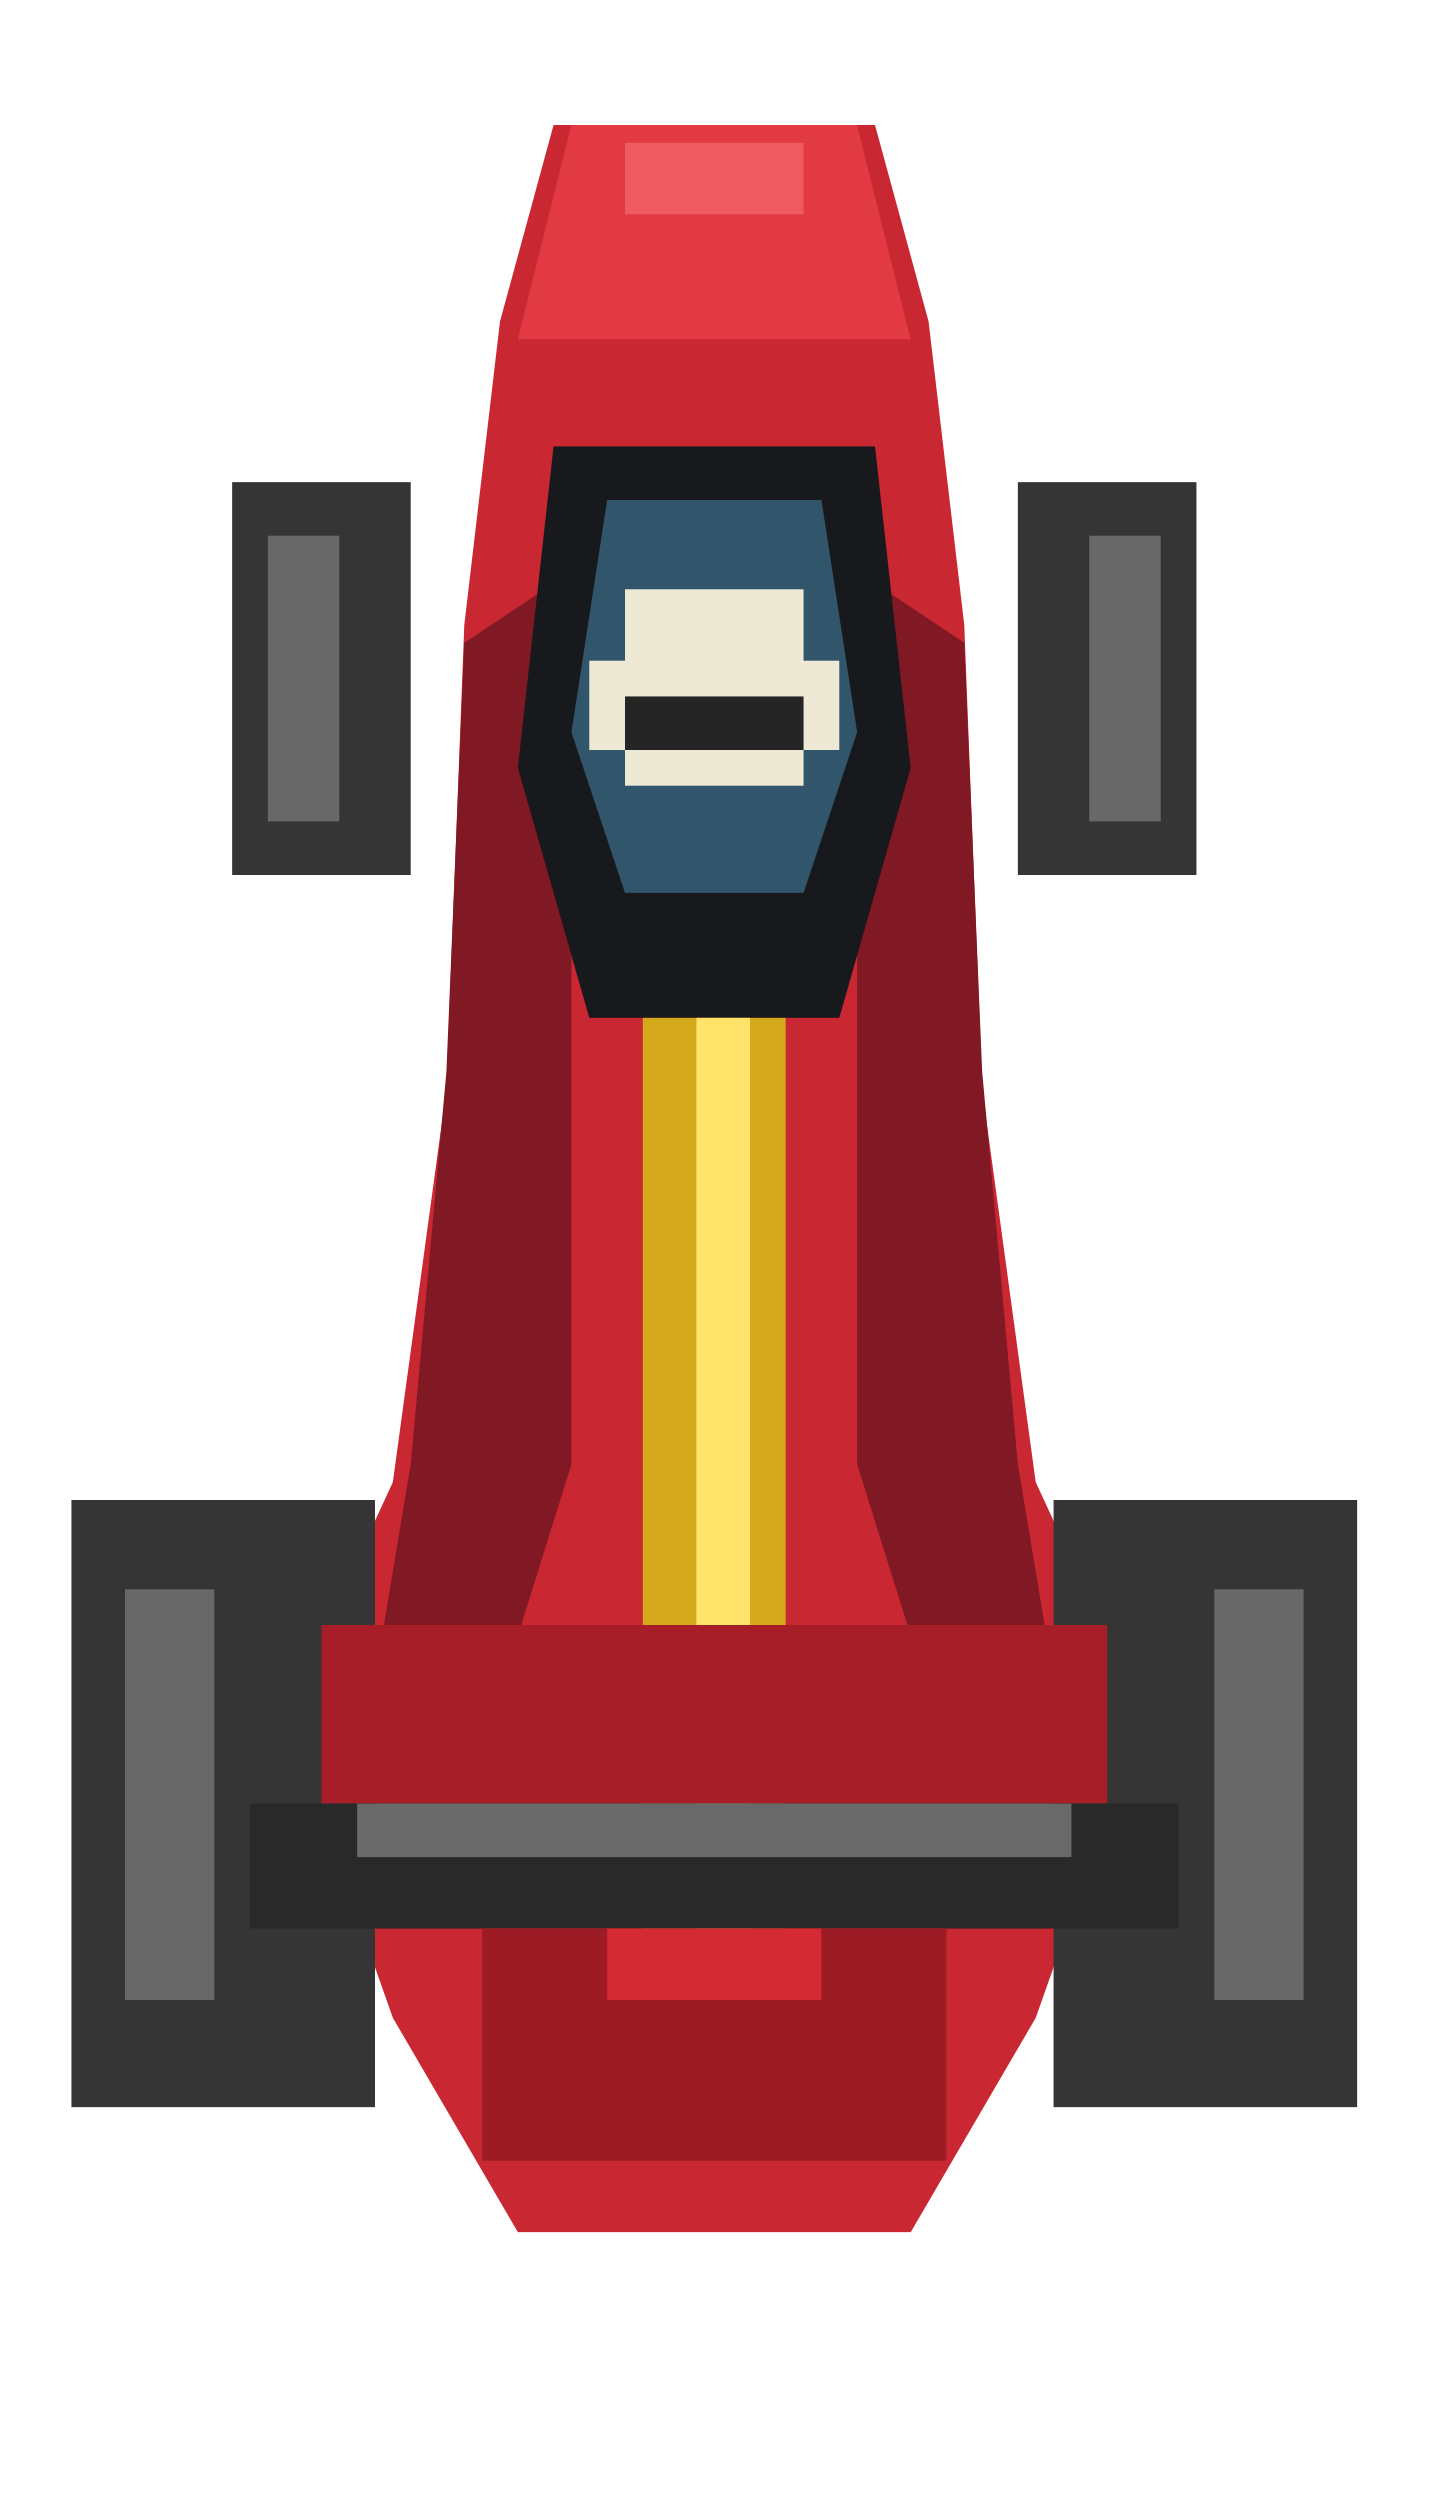
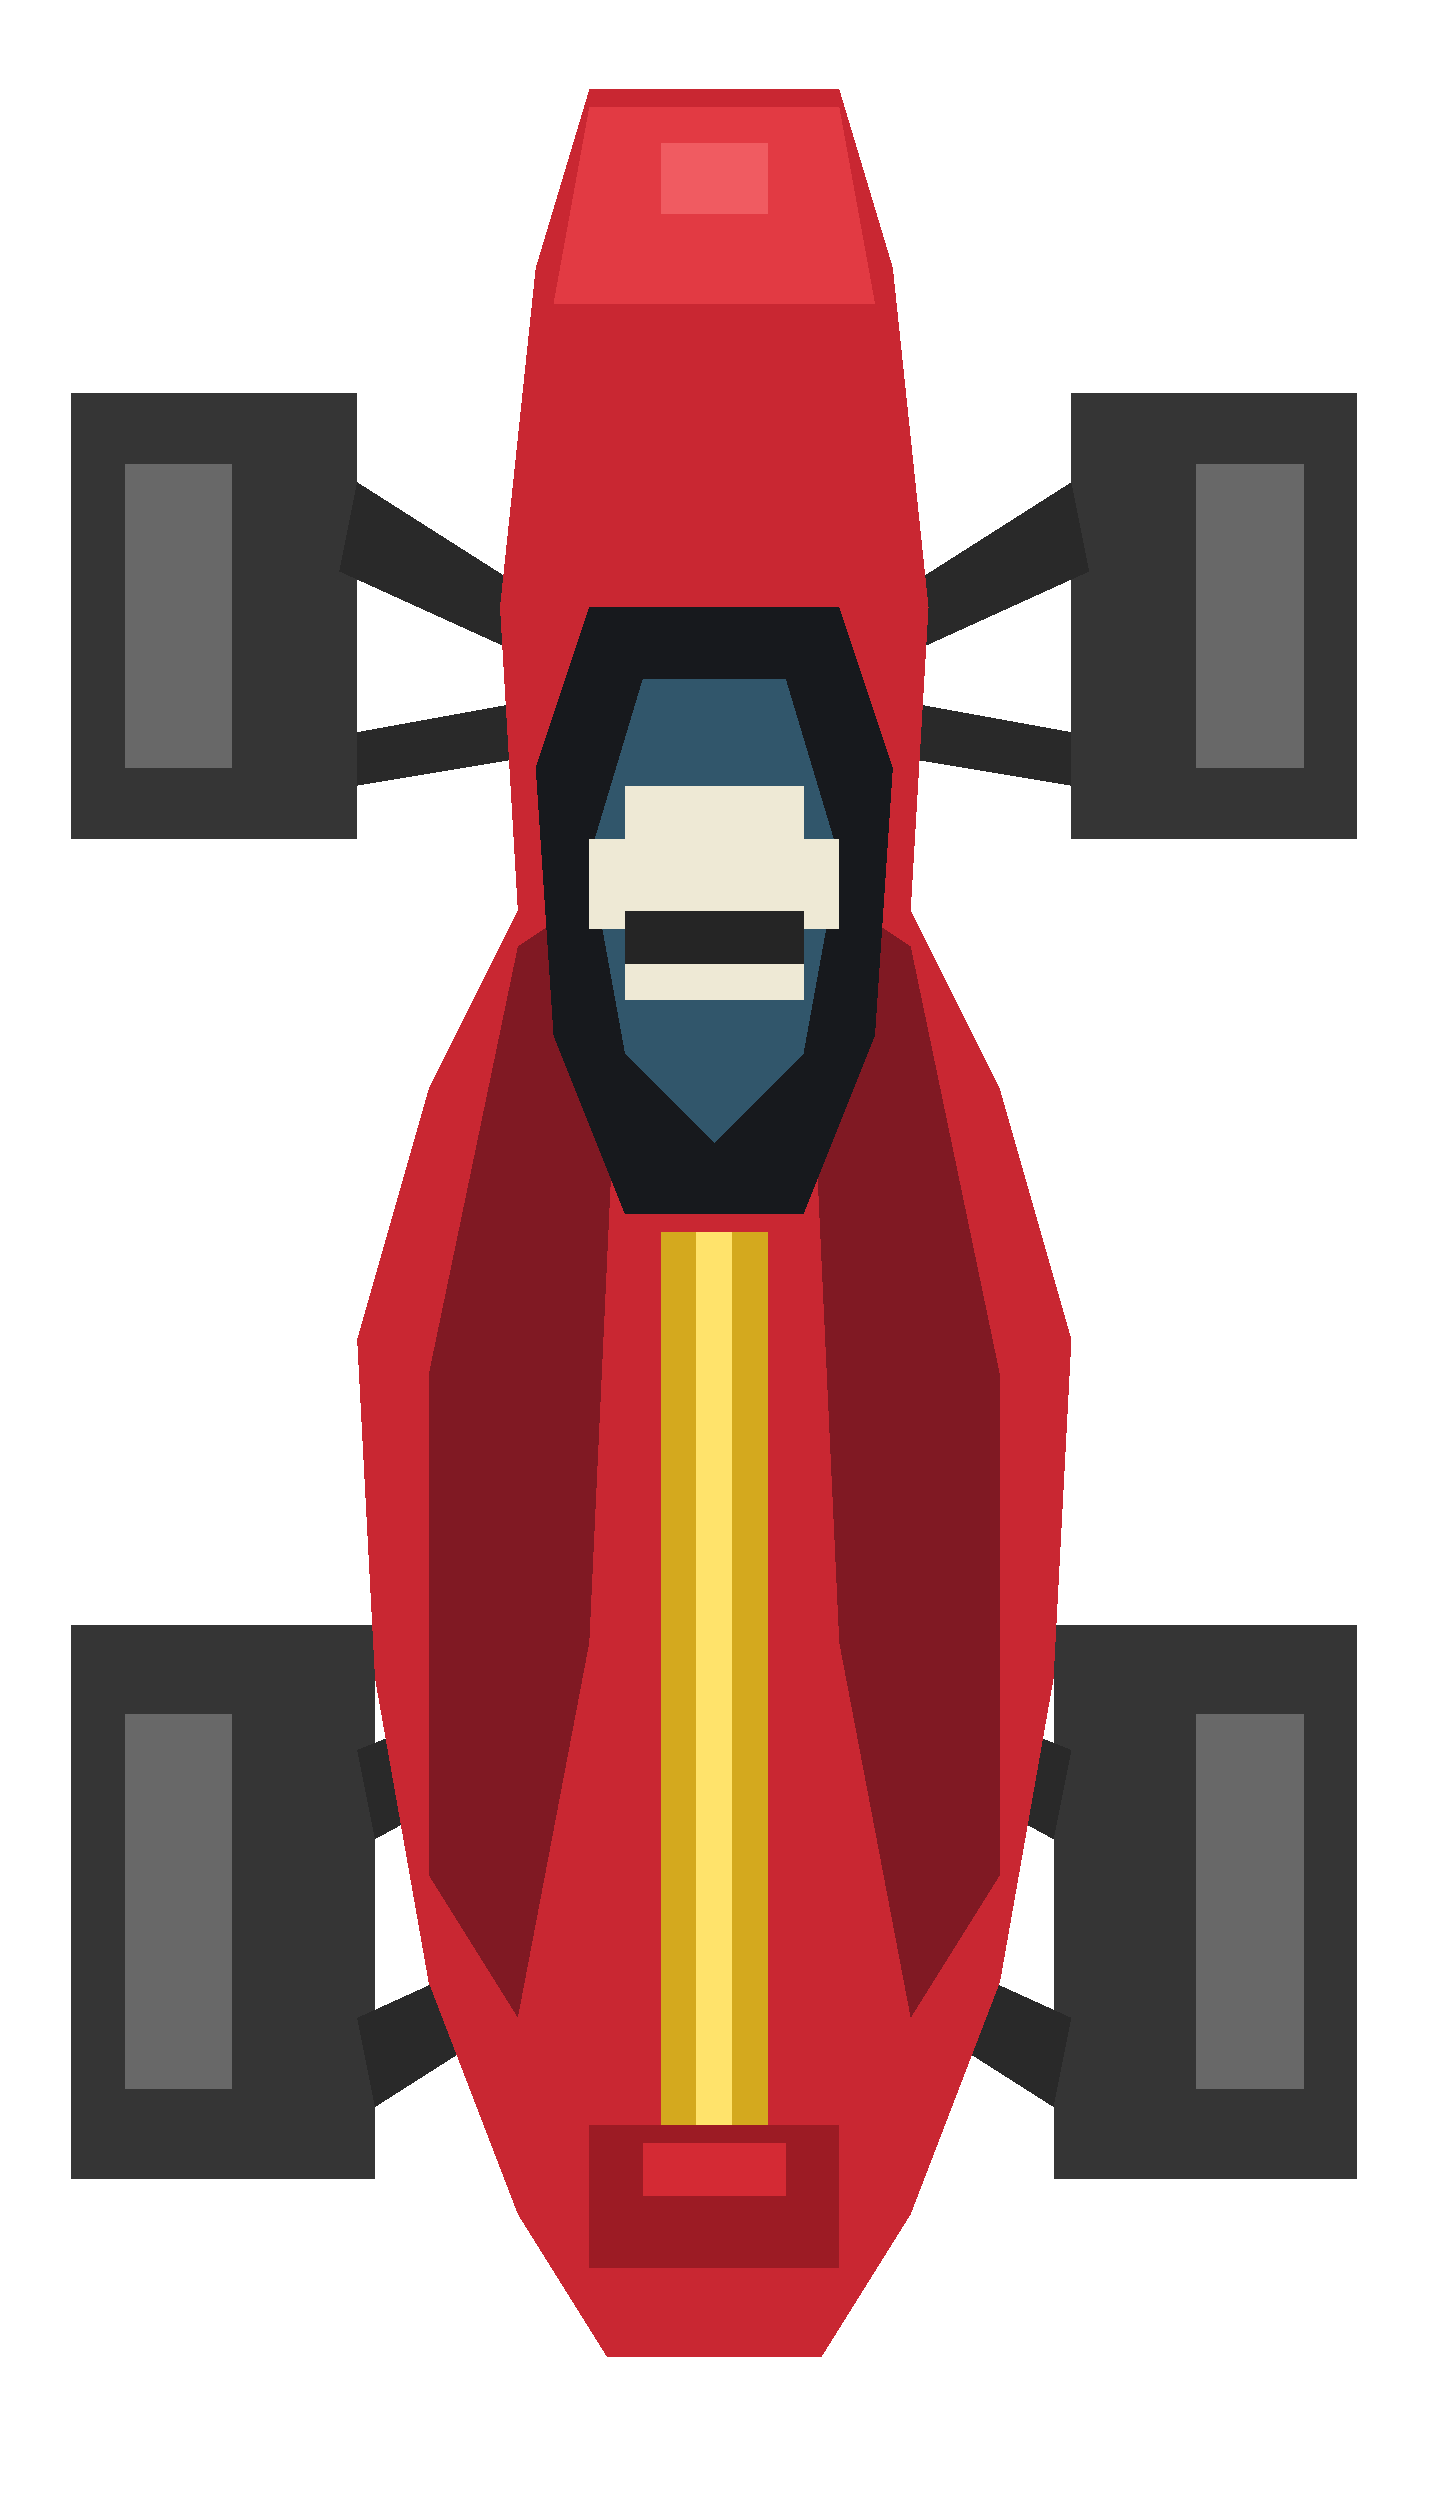
- <svg xmlns="http://www.w3.org/2000/svg" width="80" height="140" viewBox="0 0 80 140">
-   <rect x="13" y="27" width="10" height="22" fill="#353535" />
-   <rect x="57" y="27" width="10" height="22" fill="#353535" />
-   <rect x="15" y="30" width="4" height="16" fill="#686868" />
-   <rect x="61" y="30" width="4" height="16" fill="#686868" />
-   <path d="       M31 7       L49 7       L52 18       L54 35       L55 61       L58 83       L64 96       L58 113       L51 125       L29 125       L22 113       L16 96       L22 83       L25 61       L26 35       L28 18       Z     " fill="#c92732" />
-   <path d="       M26 36       L32 32       L32 82       L27 98       L21 94       L23 82       L25 60       Z     " fill="#801923" />
-   <path d="       M54 36       L48 32       L48 82       L53 98       L59 94       L57 82       L55 60       Z     " fill="#801923" />
-   <path d="       M32 7       L48 7       L51 19       L29 19       Z     " fill="#e23a43" />
-   <rect x="35" y="8" width="10" height="4" fill="#f05b61" />
-   <path d="       M31 25       L49 25       L51 43       L47 57       L33 57       L29 43       Z     " fill="#17191d" />
-   <path d="       M34 28       L46 28       L48 41       L45 50       L35 50       L32 41       Z     " fill="#31566b" />
-   <rect x="35" y="33" width="10" height="11" fill="#eee9d5" />
-   <rect x="33" y="37" width="14" height="5" fill="#eee9d5" />
-   <rect x="35" y="39" width="10" height="3" fill="#252525" />
-   <rect x="36" y="57" width="8" height="63" fill="#d4a91e" />
-   <rect x="39" y="57" width="3" height="63" fill="#ffe36b" />
-   <rect x="4" y="84" width="17" height="34" fill="#353535" />
-   <rect x="59" y="84" width="17" height="34" fill="#353535" />
-   <rect x="7" y="89" width="5" height="23" fill="#686868" />
-   <rect x="68" y="89" width="5" height="23" fill="#686868" />
-   <rect x="18" y="91" width="44" height="10" fill="#a71e28" />
-   <rect x="14" y="101" width="52" height="7" fill="#292929" />
-   <rect x="20" y="101" width="40" height="3" fill="#696969" />
-   <rect x="27" y="108" width="26" height="13" fill="#9c1b24" />
-   <rect x="34" y="108" width="12" height="4" fill="#d42a34" />
+ <svg xmlns="http://www.w3.org/2000/svg" width="80" height="140" viewBox="0 0 80 140" shape-rendering="crispEdges">
+   <rect x="4" y="22" width="16" height="25" fill="#353535" />
+   <rect x="60" y="22" width="16" height="25" fill="#353535" />
+   <rect x="7" y="26" width="6" height="17" fill="#686868" />
+   <rect x="67" y="26" width="6" height="17" fill="#686868" />
+   <rect x="4" y="91" width="17" height="31" fill="#353535" />
+   <rect x="59" y="91" width="17" height="31" fill="#353535" />
+   <rect x="7" y="96" width="6" height="21" fill="#686868" />
+   <rect x="67" y="96" width="6" height="21" fill="#686868" />
+   <path d="M20 27 L31 34 L30 37 L19 32 Z" fill="#292929" />
+   <path d="M60 27 L49 34 L50 37 L61 32 Z" fill="#292929" />
+   <path d="M20 41 L31 39 L32 42 L20 44 Z" fill="#292929" />
+   <path d="M60 41 L49 39 L48 42 L60 44 Z" fill="#292929" />
+   <path d="M20 98 L30 94 L32 97 L21 103 Z" fill="#292929" />
+   <path d="M60 98 L50 94 L48 97 L59 103 Z" fill="#292929" />
+   <path d="M20 113 L31 108 L32 111 L21 118 Z" fill="#292929" />
+   <path d="M60 113 L49 108 L48 111 L59 118 Z" fill="#292929" />
+   <path d="       M33 5       L47 5       L50 15       L52 34       L51 51       L56 61       L60 75       L59 94       L56 111       L51 124       L46 132       L34 132       L29 124       L24 111       L21 94       L20 75       L24 61       L29 51       L28 34       L30 15       Z     " fill="#c92732" />
+   <path d="       M29 53       L35 49       L33 92       L29 113       L24 105       L24 77       Z     " fill="#801923" />
+   <path d="       M51 53       L45 49       L47 92       L51 113       L56 105       L56 77       Z     " fill="#801923" />
+   <path d="M33 6 L47 6 L49 17 L31 17 Z" fill="#e23a43" />
+   <rect x="37" y="8" width="6" height="4" fill="#f05b61" />
+   <path d="       M33 34       L47 34       L50 43       L49 58       L45 68       L35 68       L31 58       L30 43       Z     " fill="#17191d" />
+   <path d="       M36 38       L44 38       L47 48       L45 59       L40 64       L35 59       L33 48       Z     " fill="#31566b" />
+   <rect x="35" y="44" width="10" height="12" fill="#eee9d5" />
+   <rect x="33" y="47" width="14" height="5" fill="#eee9d5" />
+   <rect x="35" y="51" width="10" height="3" fill="#252525" />
+   <rect x="37" y="69" width="6" height="54" fill="#d4a91e" />
+   <rect x="39" y="69" width="2" height="54" fill="#ffe36b" />
+   <rect x="33" y="119" width="14" height="8" fill="#9c1b24" />
+   <rect x="36" y="120" width="8" height="3" fill="#d42a34" />
</svg>
